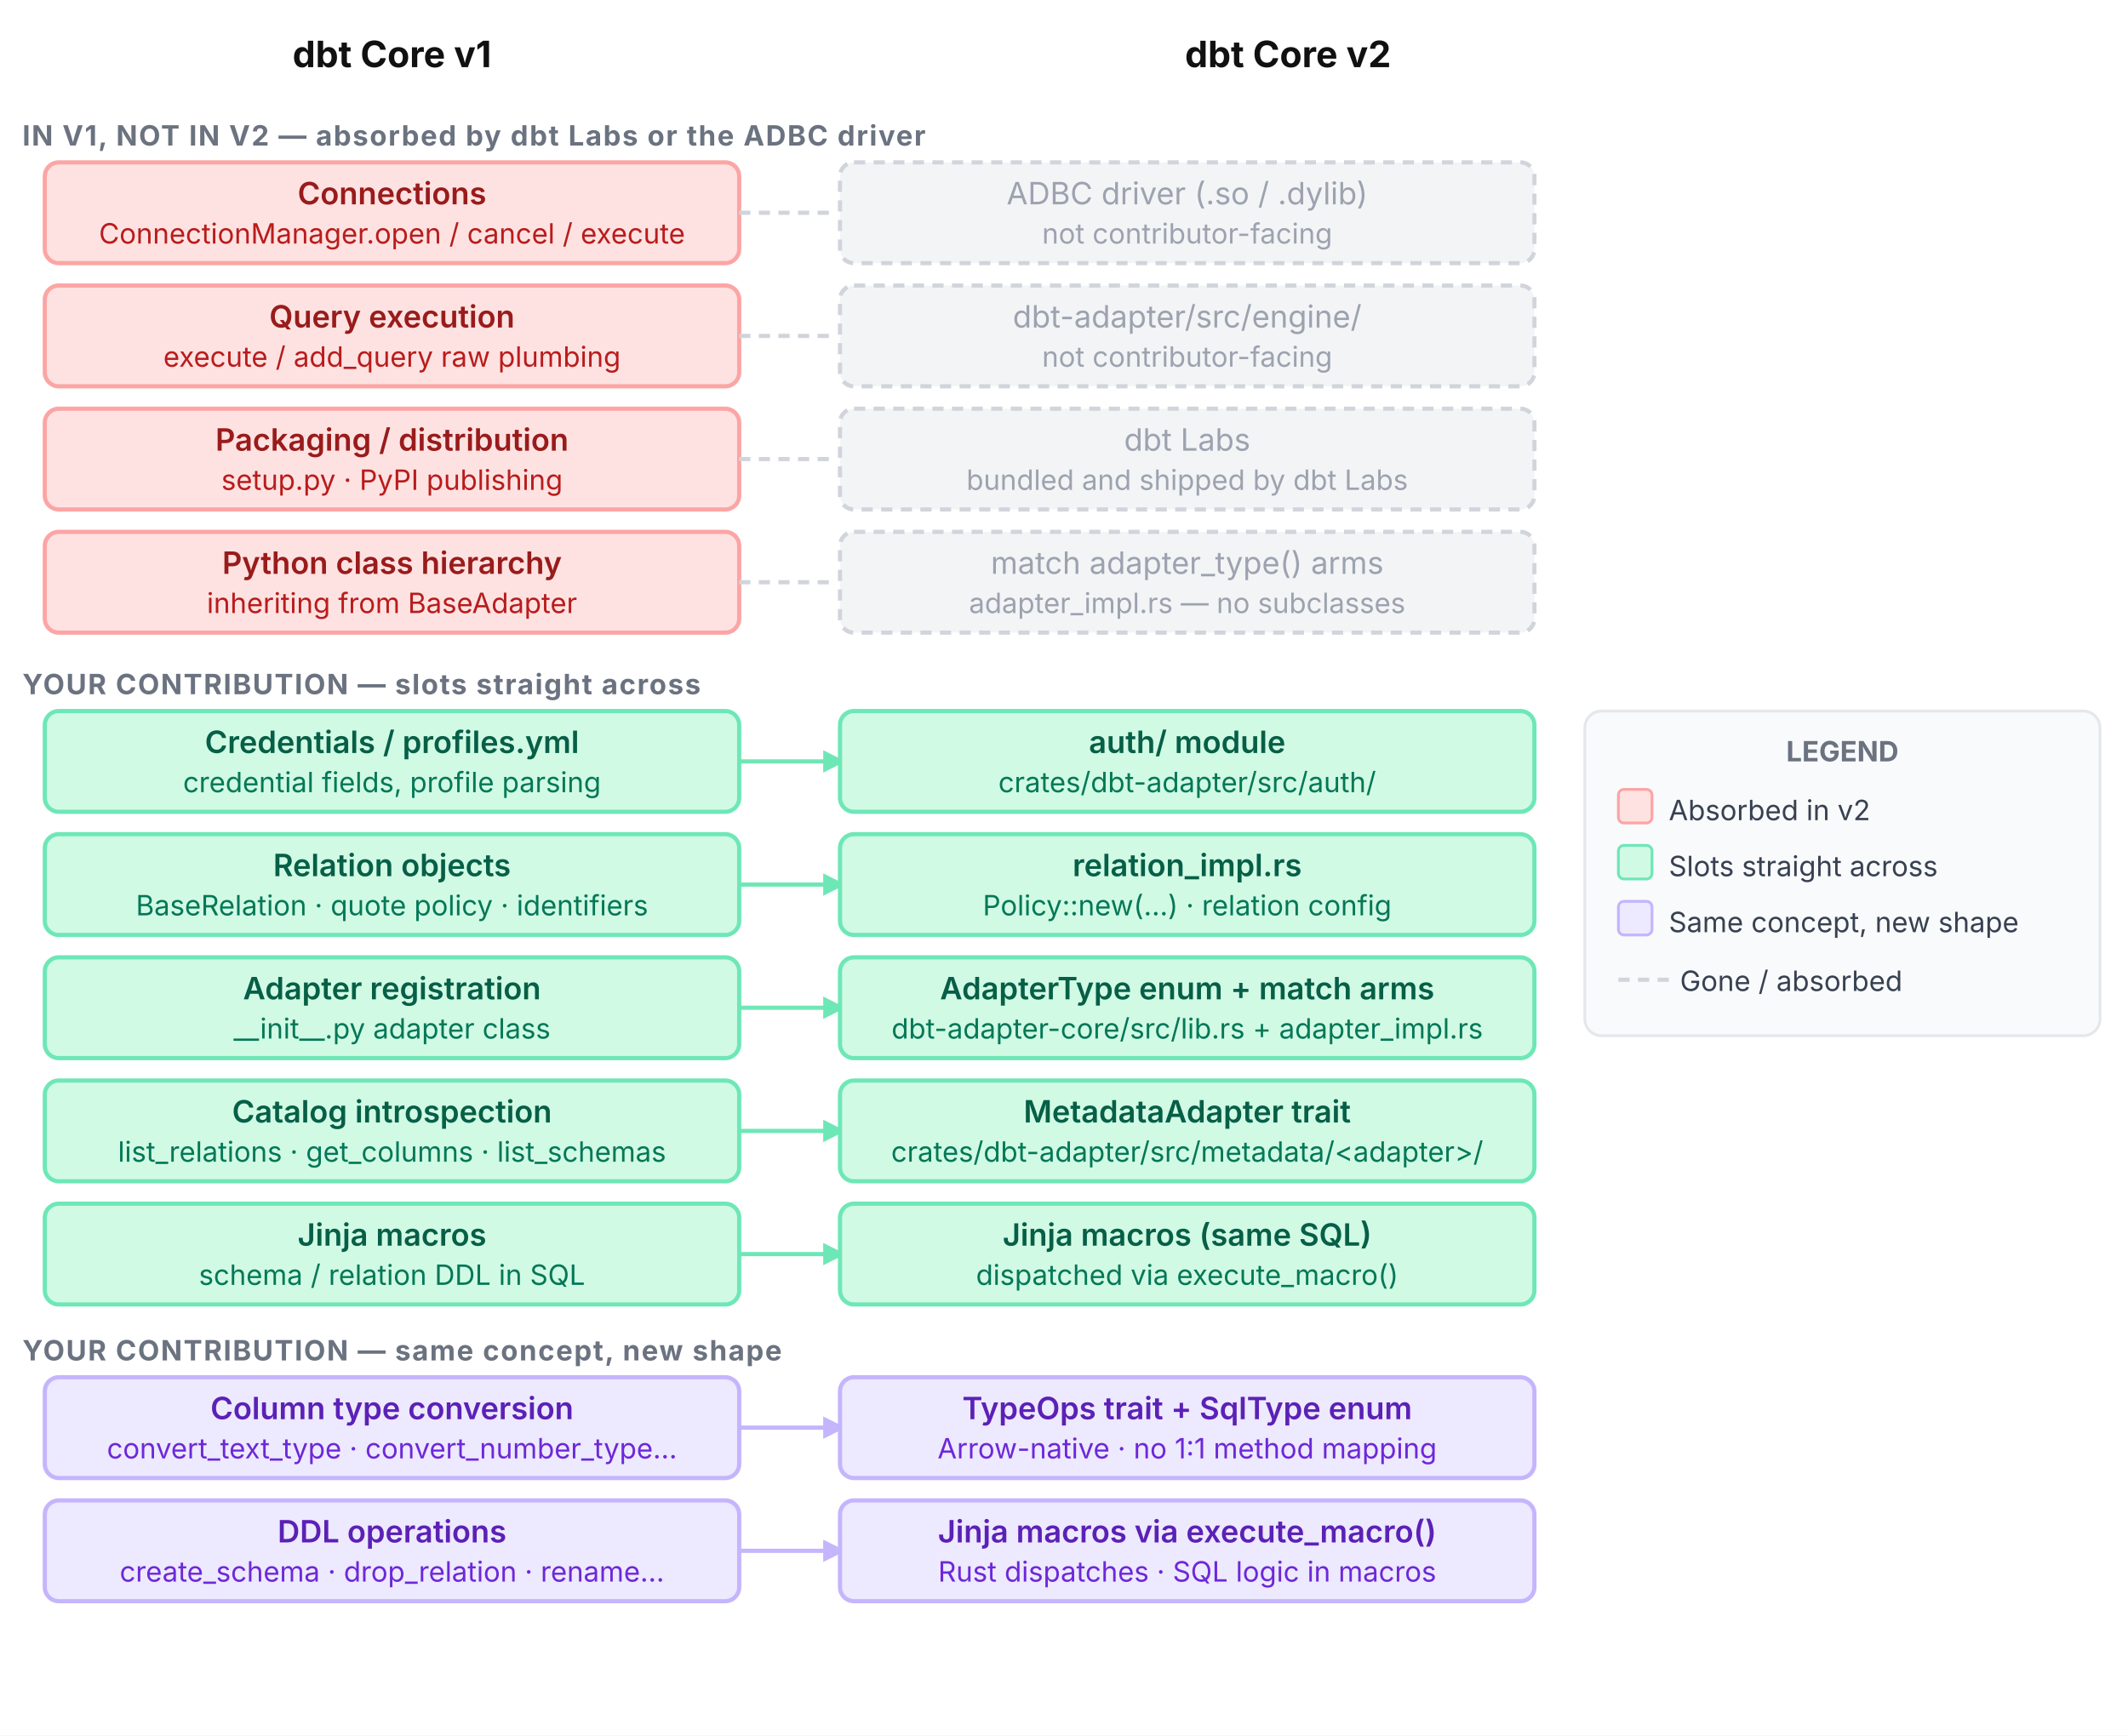
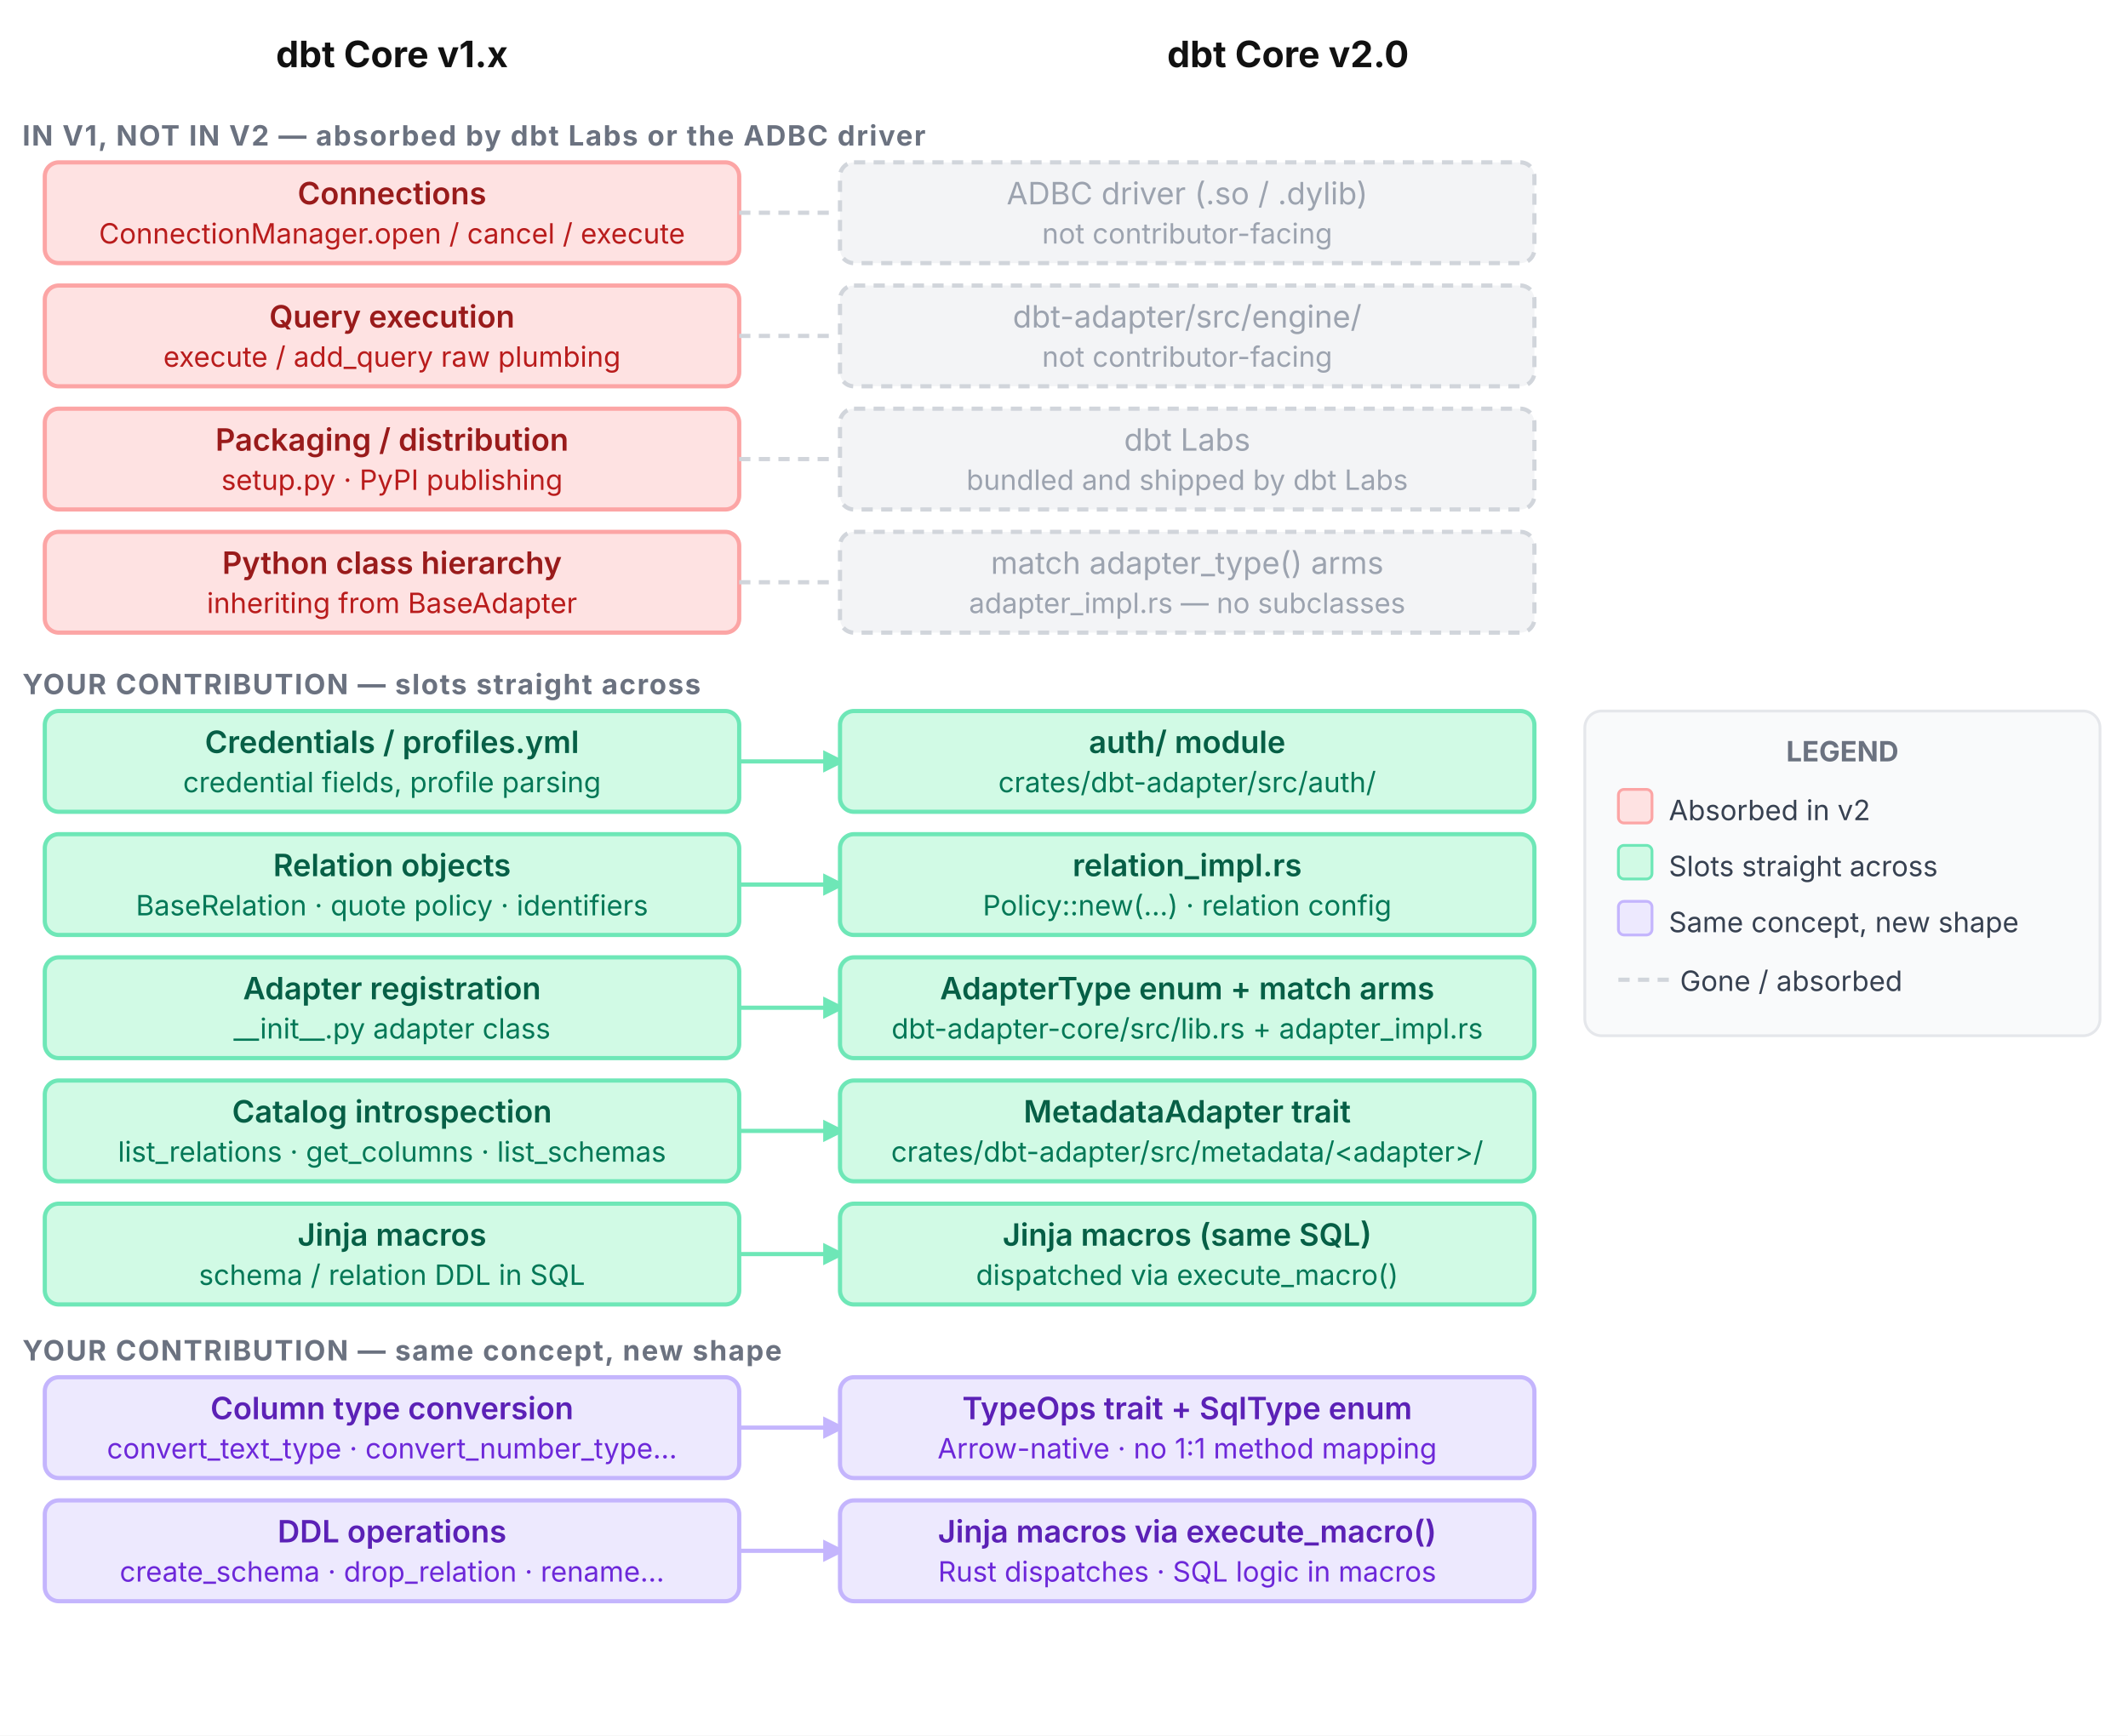
<svg xmlns="http://www.w3.org/2000/svg" viewBox="0 0 760 620" font-family="-apple-system, BlinkMacSystemFont, 'Segoe UI', sans-serif">
  <rect width="760" height="620" fill="white" />
-   <text x="140" y="24" text-anchor="middle" font-size="13" font-weight="700" fill="#111">dbt Core v1</text>
-   <text x="460" y="24" text-anchor="middle" font-size="13" font-weight="700" fill="#111">dbt Core v2</text>
+   <text x="140" y="24" text-anchor="middle" font-size="13" font-weight="700" fill="#111">dbt Core v1.x</text>
+   <text x="460" y="24" text-anchor="middle" font-size="13" font-weight="700" fill="#111">dbt Core v2.0</text>
  <text x="8" y="52" font-size="10" font-weight="700" fill="#6b7280" letter-spacing="0.5">IN V1, NOT IN V2 — absorbed by dbt Labs or the ADBC driver</text>
  <rect x="16" y="58" width="248" height="36" rx="5" fill="#fee2e2" stroke="#fca5a5" stroke-width="1.5" />
  <text x="140" y="73" text-anchor="middle" font-size="11" font-weight="600" fill="#991b1b">Connections</text>
  <text x="140" y="87" text-anchor="middle" font-size="10" fill="#b91c1c">ConnectionManager.open / cancel / execute</text>
  <line x1="264" y1="76" x2="298" y2="76" stroke="#d1d5db" stroke-width="1.5" stroke-dasharray="4,3" />
  <rect x="300" y="58" width="248" height="36" rx="5" fill="#f3f4f6" stroke="#d1d5db" stroke-width="1.5" stroke-dasharray="4,3" />
  <text x="424" y="73" text-anchor="middle" font-size="11" fill="#9ca3af">ADBC driver (.so / .dylib)</text>
  <text x="424" y="87" text-anchor="middle" font-size="10" fill="#9ca3af">not contributor-facing</text>
  <rect x="16" y="102" width="248" height="36" rx="5" fill="#fee2e2" stroke="#fca5a5" stroke-width="1.5" />
  <text x="140" y="117" text-anchor="middle" font-size="11" font-weight="600" fill="#991b1b">Query execution</text>
  <text x="140" y="131" text-anchor="middle" font-size="10" fill="#b91c1c">execute / add_query raw plumbing</text>
  <line x1="264" y1="120" x2="298" y2="120" stroke="#d1d5db" stroke-width="1.5" stroke-dasharray="4,3" />
  <rect x="300" y="102" width="248" height="36" rx="5" fill="#f3f4f6" stroke="#d1d5db" stroke-width="1.5" stroke-dasharray="4,3" />
  <text x="424" y="117" text-anchor="middle" font-size="11" fill="#9ca3af">dbt-adapter/src/engine/</text>
  <text x="424" y="131" text-anchor="middle" font-size="10" fill="#9ca3af">not contributor-facing</text>
  <rect x="16" y="146" width="248" height="36" rx="5" fill="#fee2e2" stroke="#fca5a5" stroke-width="1.5" />
  <text x="140" y="161" text-anchor="middle" font-size="11" font-weight="600" fill="#991b1b">Packaging / distribution</text>
  <text x="140" y="175" text-anchor="middle" font-size="10" fill="#b91c1c">setup.py · PyPI publishing</text>
  <line x1="264" y1="164" x2="298" y2="164" stroke="#d1d5db" stroke-width="1.5" stroke-dasharray="4,3" />
  <rect x="300" y="146" width="248" height="36" rx="5" fill="#f3f4f6" stroke="#d1d5db" stroke-width="1.5" stroke-dasharray="4,3" />
  <text x="424" y="161" text-anchor="middle" font-size="11" fill="#9ca3af">dbt Labs</text>
  <text x="424" y="175" text-anchor="middle" font-size="10" fill="#9ca3af">bundled and shipped by dbt Labs</text>
  <rect x="16" y="190" width="248" height="36" rx="5" fill="#fee2e2" stroke="#fca5a5" stroke-width="1.5" />
  <text x="140" y="205" text-anchor="middle" font-size="11" font-weight="600" fill="#991b1b">Python class hierarchy</text>
  <text x="140" y="219" text-anchor="middle" font-size="10" fill="#b91c1c">inheriting from BaseAdapter</text>
  <line x1="264" y1="208" x2="298" y2="208" stroke="#d1d5db" stroke-width="1.5" stroke-dasharray="4,3" />
  <rect x="300" y="190" width="248" height="36" rx="5" fill="#f3f4f6" stroke="#d1d5db" stroke-width="1.5" stroke-dasharray="4,3" />
  <text x="424" y="205" text-anchor="middle" font-size="11" fill="#9ca3af">match adapter_type() arms</text>
  <text x="424" y="219" text-anchor="middle" font-size="10" fill="#9ca3af">adapter_impl.rs — no subclasses</text>
  <text x="8" y="248" font-size="10" font-weight="700" fill="#6b7280" letter-spacing="0.5">YOUR CONTRIBUTION — slots straight across</text>
  <rect x="16" y="254" width="248" height="36" rx="5" fill="#d1fae5" stroke="#6ee7b7" stroke-width="1.5" />
  <text x="140" y="269" text-anchor="middle" font-size="11" font-weight="600" fill="#065f46">Credentials / profiles.yml</text>
  <text x="140" y="283" text-anchor="middle" font-size="10" fill="#047857">credential fields, profile parsing</text>
  <line x1="264" y1="272" x2="296" y2="272" stroke="#6ee7b7" stroke-width="1.5" />
  <polygon points="294,268 302,272 294,276" fill="#6ee7b7" />
  <rect x="300" y="254" width="248" height="36" rx="5" fill="#d1fae5" stroke="#6ee7b7" stroke-width="1.5" />
  <text x="424" y="269" text-anchor="middle" font-size="11" font-weight="600" fill="#065f46">auth/ module</text>
  <text x="424" y="283" text-anchor="middle" font-size="10" fill="#047857">crates/dbt-adapter/src/auth/</text>
  <rect x="16" y="298" width="248" height="36" rx="5" fill="#d1fae5" stroke="#6ee7b7" stroke-width="1.5" />
  <text x="140" y="313" text-anchor="middle" font-size="11" font-weight="600" fill="#065f46">Relation objects</text>
  <text x="140" y="327" text-anchor="middle" font-size="10" fill="#047857">BaseRelation · quote policy · identifiers</text>
  <line x1="264" y1="316" x2="296" y2="316" stroke="#6ee7b7" stroke-width="1.5" />
  <polygon points="294,312 302,316 294,320" fill="#6ee7b7" />
  <rect x="300" y="298" width="248" height="36" rx="5" fill="#d1fae5" stroke="#6ee7b7" stroke-width="1.5" />
  <text x="424" y="313" text-anchor="middle" font-size="11" font-weight="600" fill="#065f46">relation_impl.rs</text>
  <text x="424" y="327" text-anchor="middle" font-size="10" fill="#047857">Policy::new(...) · relation config</text>
  <rect x="16" y="342" width="248" height="36" rx="5" fill="#d1fae5" stroke="#6ee7b7" stroke-width="1.5" />
  <text x="140" y="357" text-anchor="middle" font-size="11" font-weight="600" fill="#065f46">Adapter registration</text>
  <text x="140" y="371" text-anchor="middle" font-size="10" fill="#047857">__init__.py adapter class</text>
  <line x1="264" y1="360" x2="296" y2="360" stroke="#6ee7b7" stroke-width="1.5" />
  <polygon points="294,356 302,360 294,364" fill="#6ee7b7" />
  <rect x="300" y="342" width="248" height="36" rx="5" fill="#d1fae5" stroke="#6ee7b7" stroke-width="1.5" />
  <text x="424" y="357" text-anchor="middle" font-size="11" font-weight="600" fill="#065f46">AdapterType enum + match arms</text>
  <text x="424" y="371" text-anchor="middle" font-size="10" fill="#047857">dbt-adapter-core/src/lib.rs + adapter_impl.rs</text>
  <rect x="16" y="386" width="248" height="36" rx="5" fill="#d1fae5" stroke="#6ee7b7" stroke-width="1.5" />
  <text x="140" y="401" text-anchor="middle" font-size="11" font-weight="600" fill="#065f46">Catalog introspection</text>
  <text x="140" y="415" text-anchor="middle" font-size="10" fill="#047857">list_relations · get_columns · list_schemas</text>
  <line x1="264" y1="404" x2="296" y2="404" stroke="#6ee7b7" stroke-width="1.5" />
  <polygon points="294,400 302,404 294,408" fill="#6ee7b7" />
  <rect x="300" y="386" width="248" height="36" rx="5" fill="#d1fae5" stroke="#6ee7b7" stroke-width="1.5" />
  <text x="424" y="401" text-anchor="middle" font-size="11" font-weight="600" fill="#065f46">MetadataAdapter trait</text>
  <text x="424" y="415" text-anchor="middle" font-size="10" fill="#047857">crates/dbt-adapter/src/metadata/&lt;adapter&gt;/</text>
  <rect x="16" y="430" width="248" height="36" rx="5" fill="#d1fae5" stroke="#6ee7b7" stroke-width="1.5" />
  <text x="140" y="445" text-anchor="middle" font-size="11" font-weight="600" fill="#065f46">Jinja macros</text>
  <text x="140" y="459" text-anchor="middle" font-size="10" fill="#047857">schema / relation DDL in SQL</text>
  <line x1="264" y1="448" x2="296" y2="448" stroke="#6ee7b7" stroke-width="1.5" />
  <polygon points="294,444 302,448 294,452" fill="#6ee7b7" />
  <rect x="300" y="430" width="248" height="36" rx="5" fill="#d1fae5" stroke="#6ee7b7" stroke-width="1.5" />
  <text x="424" y="445" text-anchor="middle" font-size="11" font-weight="600" fill="#065f46">Jinja macros (same SQL)</text>
  <text x="424" y="459" text-anchor="middle" font-size="10" fill="#047857">dispatched via execute_macro()</text>
  <text x="8" y="486" font-size="10" font-weight="700" fill="#6b7280" letter-spacing="0.5">YOUR CONTRIBUTION — same concept, new shape</text>
  <rect x="16" y="492" width="248" height="36" rx="5" fill="#ede9fe" stroke="#c4b5fd" stroke-width="1.5" />
  <text x="140" y="507" text-anchor="middle" font-size="11" font-weight="600" fill="#5b21b6">Column type conversion</text>
  <text x="140" y="521" text-anchor="middle" font-size="10" fill="#6d28d9">convert_text_type · convert_number_type…</text>
  <line x1="264" y1="510" x2="296" y2="510" stroke="#c4b5fd" stroke-width="1.5" />
  <polygon points="294,506 302,510 294,514" fill="#c4b5fd" />
  <rect x="300" y="492" width="248" height="36" rx="5" fill="#ede9fe" stroke="#c4b5fd" stroke-width="1.5" />
  <text x="424" y="507" text-anchor="middle" font-size="11" font-weight="600" fill="#5b21b6">TypeOps trait + SqlType enum</text>
  <text x="424" y="521" text-anchor="middle" font-size="10" fill="#6d28d9">Arrow-native · no 1:1 method mapping</text>
  <rect x="16" y="536" width="248" height="36" rx="5" fill="#ede9fe" stroke="#c4b5fd" stroke-width="1.5" />
  <text x="140" y="551" text-anchor="middle" font-size="11" font-weight="600" fill="#5b21b6">DDL operations</text>
  <text x="140" y="565" text-anchor="middle" font-size="10" fill="#6d28d9">create_schema · drop_relation · rename…</text>
  <line x1="264" y1="554" x2="296" y2="554" stroke="#c4b5fd" stroke-width="1.5" />
  <polygon points="294,550 302,554 294,558" fill="#c4b5fd" />
  <rect x="300" y="536" width="248" height="36" rx="5" fill="#ede9fe" stroke="#c4b5fd" stroke-width="1.5" />
  <text x="424" y="551" text-anchor="middle" font-size="11" font-weight="600" fill="#5b21b6">Jinja macros via execute_macro()</text>
  <text x="424" y="565" text-anchor="middle" font-size="10" fill="#6d28d9">Rust dispatches · SQL logic in macros</text>
  <rect x="566" y="254" width="184" height="116" rx="6" fill="#f9fafb" stroke="#e5e7eb" stroke-width="1" />
  <text x="658" y="272" text-anchor="middle" font-size="10" font-weight="700" fill="#6b7280">LEGEND</text>
  <rect x="578" y="282" width="12" height="12" rx="2" fill="#fee2e2" stroke="#fca5a5" stroke-width="1" />
  <text x="596" y="293" font-size="10" fill="#374151">Absorbed in v2</text>
  <rect x="578" y="302" width="12" height="12" rx="2" fill="#d1fae5" stroke="#6ee7b7" stroke-width="1" />
  <text x="596" y="313" font-size="10" fill="#374151">Slots straight across</text>
  <rect x="578" y="322" width="12" height="12" rx="2" fill="#ede9fe" stroke="#c4b5fd" stroke-width="1" />
  <text x="596" y="333" font-size="10" fill="#374151">Same concept, new shape</text>
  <line x1="578" y1="350" x2="596" y2="350" stroke="#d1d5db" stroke-width="1.5" stroke-dasharray="4,3" />
  <text x="600" y="354" font-size="10" fill="#374151">Gone / absorbed</text>
</svg>
